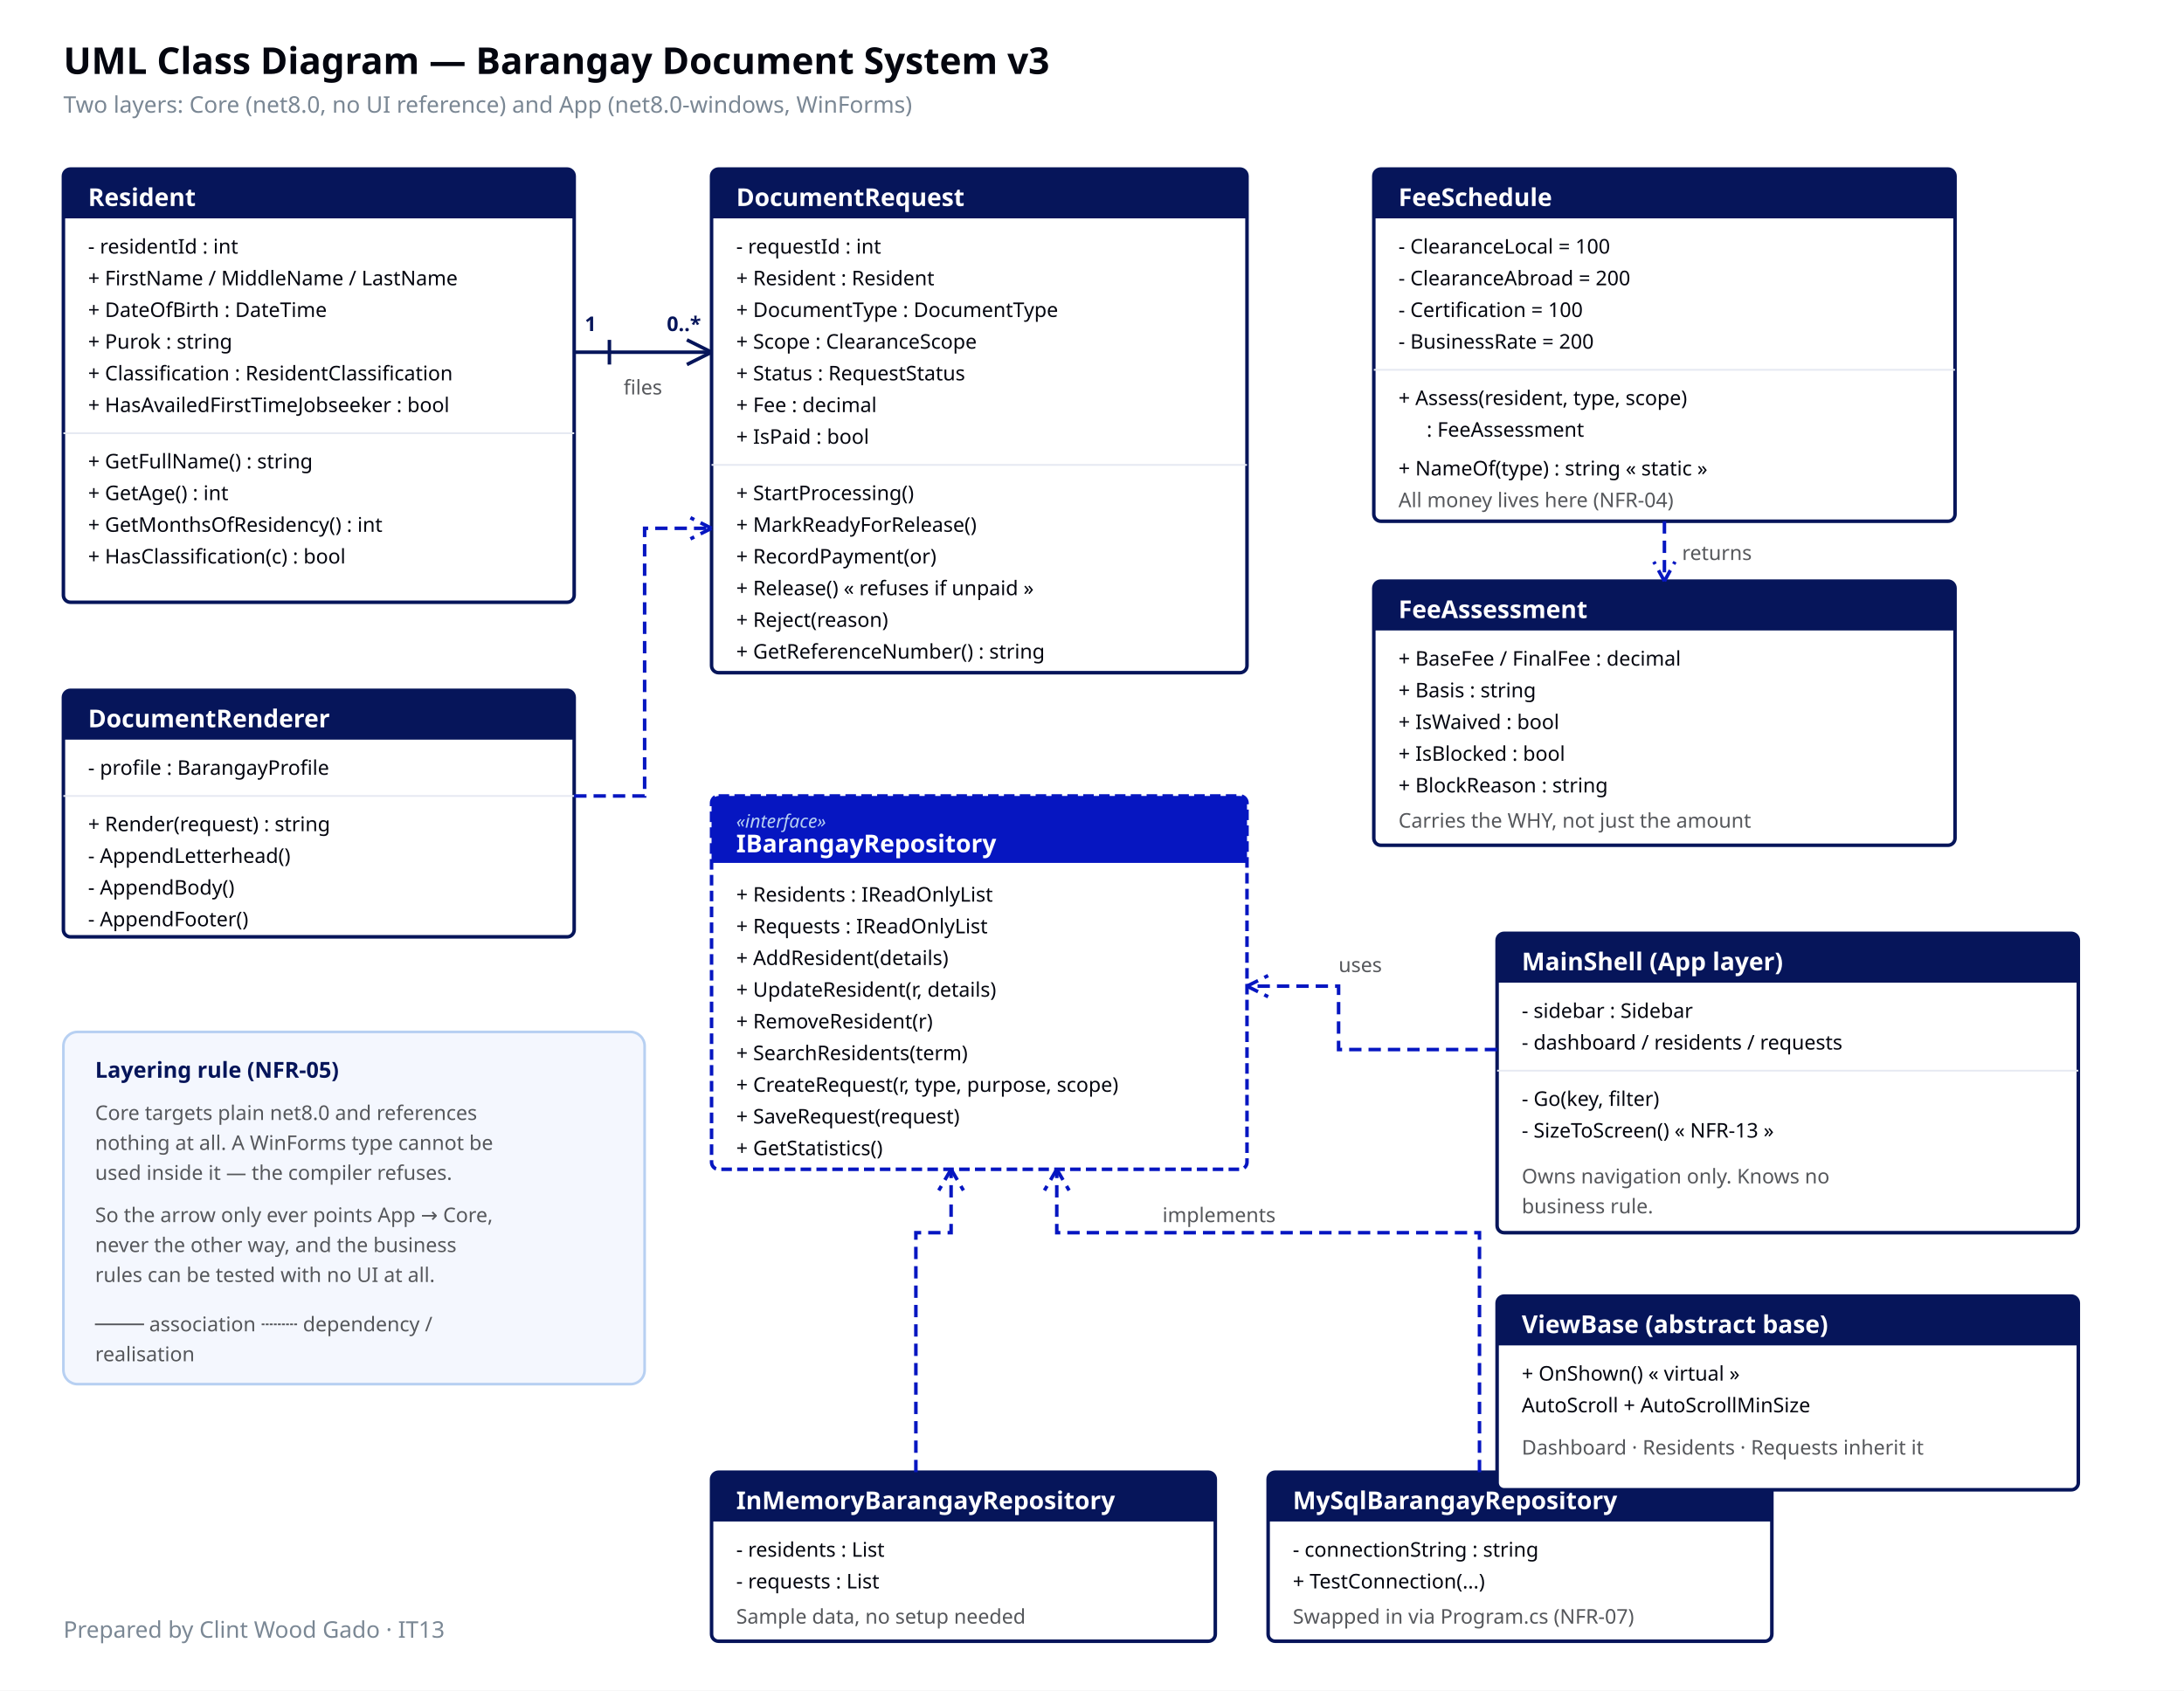
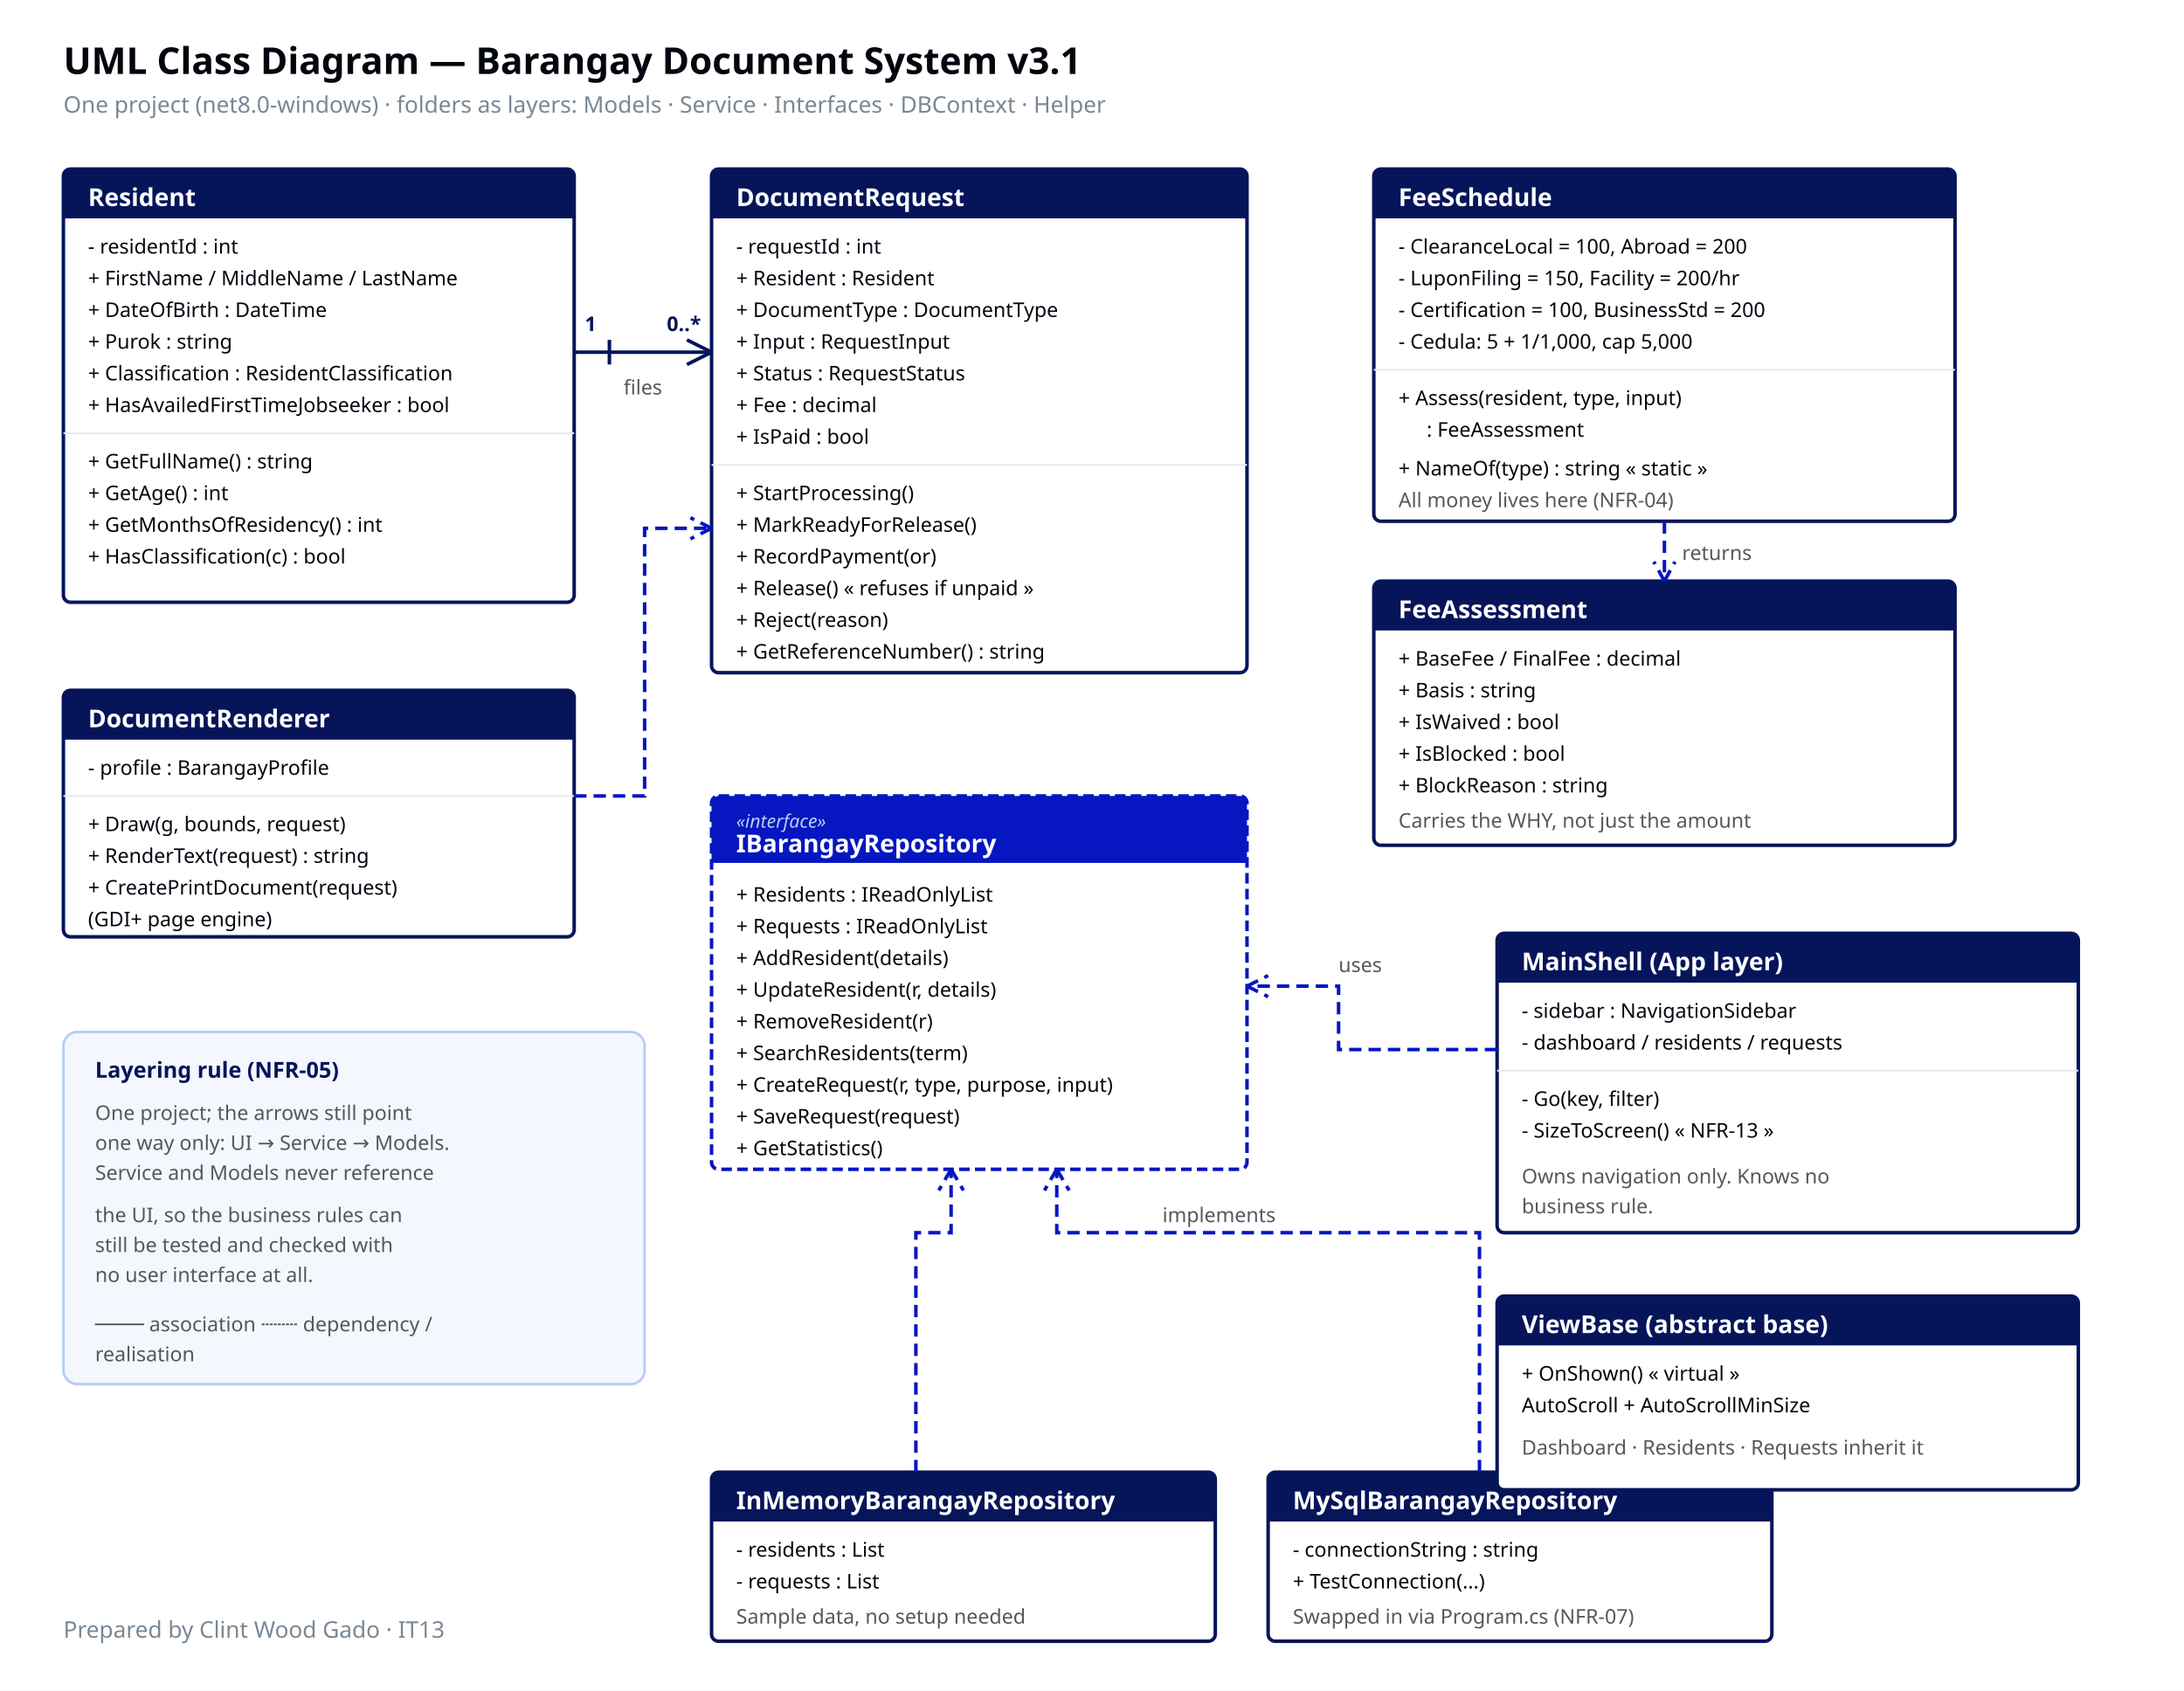
<svg xmlns="http://www.w3.org/2000/svg" viewBox="0 0 1240 960" width="1240" height="960">
  <defs>
    <style>
      text { font-family: "Segoe UI", -apple-system, "Noto Sans", "DejaVu Sans", sans-serif; }
      .mono { font-family: Consolas, "Cascadia Mono", "DejaVu Sans Mono", monospace; }
      .cls     { fill:#FFFFFF; stroke:#06155A; stroke-width:2; }
      .ifc     { fill:#FFFFFF; stroke:#0616C1; stroke-width:2; stroke-dasharray:6 3; }
      .hdr     { fill:#06155A; }
      .hdrI    { fill:#0616C1; }
      .hdrtxt  { fill:#FFFFFF; font-size:14px; font-weight:700; }
      .stereo  { fill:#B7D0F2; font-size:10.5px; font-style:italic; }
      .m       { font-size:11.5px; fill:#04060F; }
      .mono2   { font-size:11.5px; fill:#04060F; }
      .sep     { stroke:#E6E9F2; stroke-width:1; }
      .rel     { stroke:#06155A; stroke-width:2; fill:none; }
      .reld    { stroke:#0616C1; stroke-width:2; fill:none; stroke-dasharray:7 4; }
      .lbl     { font-size:11.5px; fill:#55575B; }
      .card    { font-size:11.5px; fill:#06155A; font-weight:700; }
      .title   { font-size:21px; font-weight:700; fill:#04060F; }
      .sub     { font-size:13px; fill:#7A8794; }
      .notebox { fill:#F4F7FE; stroke:#B7D0F2; stroke-width:1.5; }
      .note    { font-size:11.5px; fill:#55575B; }
      .notehd  { font-size:12.5px; fill:#06155A; font-weight:700; }
    </style>
  </defs>
  <rect width="1240" height="960" fill="#FFFFFF" />
-   <text x="36" y="42" class="title">UML Class Diagram — Barangay Document System v3</text>
-   <text x="36" y="64" class="sub">Two layers: Core (net8.0, no UI reference) and App (net8.0-windows, WinForms)</text>
+   <text x="36" y="42" class="title">UML Class Diagram — Barangay Document System v3.1</text>
+   <text x="36" y="64" class="sub">One project (net8.0-windows) · folders as layers: Models · Service · Interfaces · DBContext · Helper</text>
  <g>
    <rect x="36" y="96" width="290" height="246" rx="4" class="cls" />
    <path d="M36 100 a4 4 0 0 1 4 -4 h282 a4 4 0 0 1 4 4 v24 h-290 z" class="hdr" />
    <text x="50" y="117" class="hdrtxt">Resident</text>
    <text x="50" y="144" class="mono2">- residentId : int</text>
    <text x="50" y="162" class="mono2">+ FirstName / MiddleName / LastName</text>
    <text x="50" y="180" class="mono2">+ DateOfBirth : DateTime</text>
    <text x="50" y="198" class="mono2">+ Purok : string</text>
    <text x="50" y="216" class="mono2">+ Classification : ResidentClassification</text>
    <text x="50" y="234" class="mono2">+ HasAvailedFirstTimeJobseeker : bool</text>
    <line x1="36" y1="246" x2="326" y2="246" class="sep" />
    <text x="50" y="266" class="mono2">+ GetFullName() : string</text>
    <text x="50" y="284" class="mono2">+ GetAge() : int</text>
    <text x="50" y="302" class="mono2">+ GetMonthsOfResidency() : int</text>
    <text x="50" y="320" class="mono2">+ HasClassification(c) : bool</text>
  </g>
  <g>
    <rect x="404" y="96" width="304" height="286" rx="4" class="cls" />
    <path d="M404 100 a4 4 0 0 1 4 -4 h296 a4 4 0 0 1 4 4 v24 h-304 z" class="hdr" />
    <text x="418" y="117" class="hdrtxt">DocumentRequest</text>
    <text x="418" y="144" class="mono2">- requestId : int</text>
    <text x="418" y="162" class="mono2">+ Resident : Resident</text>
    <text x="418" y="180" class="mono2">+ DocumentType : DocumentType</text>
-     <text x="418" y="198" class="mono2">+ Scope : ClearanceScope</text>
+     <text x="418" y="198" class="mono2">+ Input : RequestInput</text>
    <text x="418" y="216" class="mono2">+ Status : RequestStatus</text>
    <text x="418" y="234" class="mono2">+ Fee : decimal</text>
    <text x="418" y="252" class="mono2">+ IsPaid : bool</text>
    <line x1="404" y1="264" x2="708" y2="264" class="sep" />
    <text x="418" y="284" class="mono2">+ StartProcessing()</text>
    <text x="418" y="302" class="mono2">+ MarkReadyForRelease()</text>
    <text x="418" y="320" class="mono2">+ RecordPayment(or)</text>
    <text x="418" y="338" class="mono2">+ Release()   « refuses if unpaid »</text>
    <text x="418" y="356" class="mono2">+ Reject(reason)</text>
    <text x="418" y="374" class="mono2">+ GetReferenceNumber() : string</text>
  </g>
  <g>
    <rect x="780" y="96" width="330" height="200" rx="4" class="cls" />
    <path d="M780 100 a4 4 0 0 1 4 -4 h322 a4 4 0 0 1 4 4 v24 h-330 z" class="hdr" />
    <text x="794" y="117" class="hdrtxt">FeeSchedule</text>
-     <text x="794" y="144" class="mono2">- ClearanceLocal = 100</text>
-     <text x="794" y="162" class="mono2">- ClearanceAbroad = 200</text>
-     <text x="794" y="180" class="mono2">- Certification = 100</text>
-     <text x="794" y="198" class="mono2">- BusinessRate = 200</text>
+     <text x="794" y="144" class="mono2">- ClearanceLocal = 100, Abroad = 200</text>
+     <text x="794" y="162" class="mono2">- LuponFiling = 150, Facility = 200/hr</text>
+     <text x="794" y="180" class="mono2">- Certification = 100, BusinessStd = 200</text>
+     <text x="794" y="198" class="mono2">- Cedula: 5 + 1/1,000, cap 5,000</text>
    <line x1="780" y1="210" x2="1110" y2="210" class="sep" />
-     <text x="794" y="230" class="mono2">+ Assess(resident, type, scope)</text>
+     <text x="794" y="230" class="mono2">+ Assess(resident, type, input)</text>
    <text x="810" y="248" class="mono2">: FeeAssessment</text>
    <text x="794" y="270" class="mono2">+ NameOf(type) : string  « static »</text>
    <text x="794" y="288" class="note">All money lives here (NFR-04)</text>
  </g>
  <g>
    <rect x="780" y="330" width="330" height="150" rx="4" class="cls" />
    <path d="M780 334 a4 4 0 0 1 4 -4 h322 a4 4 0 0 1 4 4 v24 h-330 z" class="hdr" />
    <text x="794" y="351" class="hdrtxt">FeeAssessment</text>
    <text x="794" y="378" class="mono2">+ BaseFee / FinalFee : decimal</text>
    <text x="794" y="396" class="mono2">+ Basis : string</text>
    <text x="794" y="414" class="mono2">+ IsWaived : bool</text>
    <text x="794" y="432" class="mono2">+ IsBlocked : bool</text>
    <text x="794" y="450" class="mono2">+ BlockReason : string</text>
    <text x="794" y="470" class="note">Carries the WHY, not just the amount</text>
  </g>
  <g>
    <rect x="404" y="452" width="304" height="212" rx="4" class="ifc" />
    <path d="M404 456 a4 4 0 0 1 4 -4 h296 a4 4 0 0 1 4 4 v34 h-304 z" class="hdrI" />
    <text x="418" y="470" class="stereo">«interface»</text>
    <text x="418" y="484" class="hdrtxt">IBarangayRepository</text>
    <text x="418" y="512" class="mono2">+ Residents : IReadOnlyList</text>
    <text x="418" y="530" class="mono2">+ Requests : IReadOnlyList</text>
    <text x="418" y="548" class="mono2">+ AddResident(details)</text>
    <text x="418" y="566" class="mono2">+ UpdateResident(r, details)</text>
    <text x="418" y="584" class="mono2">+ RemoveResident(r)</text>
    <text x="418" y="602" class="mono2">+ SearchResidents(term)</text>
-     <text x="418" y="620" class="mono2">+ CreateRequest(r, type, purpose, scope)</text>
+     <text x="418" y="620" class="mono2">+ CreateRequest(r, type, purpose, input)</text>
    <text x="418" y="638" class="mono2">+ SaveRequest(request)</text>
    <text x="418" y="656" class="mono2">+ GetStatistics()</text>
  </g>
  <g>
    <rect x="404" y="836" width="286" height="96" rx="4" class="cls" />
    <path d="M404 840 a4 4 0 0 1 4 -4 h278 a4 4 0 0 1 4 4 v24 h-286 z" class="hdr" />
    <text x="418" y="857" class="hdrtxt">InMemoryBarangayRepository</text>
    <text x="418" y="884" class="mono2">- residents : List</text>
    <text x="418" y="902" class="mono2">- requests : List</text>
    <text x="418" y="922" class="note">Sample data, no setup needed</text>
  </g>
  <g>
    <rect x="720" y="836" width="286" height="96" rx="4" class="cls" />
    <path d="M720 840 a4 4 0 0 1 4 -4 h278 a4 4 0 0 1 4 4 v24 h-286 z" class="hdr" />
    <text x="734" y="857" class="hdrtxt">MySqlBarangayRepository</text>
    <text x="734" y="884" class="mono2">- connectionString : string</text>
    <text x="734" y="902" class="mono2">+ TestConnection(...)</text>
    <text x="734" y="922" class="note">Swapped in via Program.cs (NFR-07)</text>
  </g>
  <g>
    <rect x="36" y="392" width="290" height="140" rx="4" class="cls" />
    <path d="M36 396 a4 4 0 0 1 4 -4 h282 a4 4 0 0 1 4 4 v24 h-290 z" class="hdr" />
    <text x="50" y="413" class="hdrtxt">DocumentRenderer</text>
    <text x="50" y="440" class="mono2">- profile : BarangayProfile</text>
    <line x1="36" y1="452" x2="326" y2="452" class="sep" />
-     <text x="50" y="472" class="mono2">+ Render(request) : string</text>
-     <text x="50" y="490" class="mono2">- AppendLetterhead()</text>
-     <text x="50" y="508" class="mono2">- AppendBody()</text>
-     <text x="50" y="526" class="mono2">- AppendFooter()</text>
+     <text x="50" y="472" class="mono2">+ Draw(g, bounds, request)</text>
+     <text x="50" y="490" class="mono2">+ RenderText(request) : string</text>
+     <text x="50" y="508" class="mono2">+ CreatePrintDocument(request)</text>
+     <text x="50" y="526" class="mono2">  (GDI+ page engine)</text>
  </g>
  <g>
    <rect x="850" y="530" width="330" height="170" rx="4" class="cls" />
    <path d="M850 534 a4 4 0 0 1 4 -4 h322 a4 4 0 0 1 4 4 v24 h-330 z" class="hdr" />
    <text x="864" y="551" class="hdrtxt">MainShell  (App layer)</text>
-     <text x="864" y="578" class="mono2">- sidebar : Sidebar</text>
+     <text x="864" y="578" class="mono2">- sidebar : NavigationSidebar</text>
    <text x="864" y="596" class="mono2">- dashboard / residents / requests</text>
    <line x1="850" y1="608" x2="1180" y2="608" class="sep" />
    <text x="864" y="628" class="mono2">- Go(key, filter)</text>
    <text x="864" y="646" class="mono2">- SizeToScreen()   « NFR-13 »</text>
    <text x="864" y="672" class="note">Owns navigation only. Knows no</text>
    <text x="864" y="689" class="note">business rule.</text>
  </g>
  <g>
    <rect x="850" y="736" width="330" height="110" rx="4" class="cls" />
    <path d="M850 740 a4 4 0 0 1 4 -4 h322 a4 4 0 0 1 4 4 v24 h-330 z" class="hdr" />
    <text x="864" y="757" class="hdrtxt">ViewBase (abstract base)</text>
    <text x="864" y="784" class="mono2">+ OnShown()   « virtual »</text>
    <text x="864" y="802" class="mono2">AutoScroll + AutoScrollMinSize</text>
    <text x="864" y="826" class="note">Dashboard · Residents · Requests inherit it</text>
  </g>
  <path d="M326 200 H404" class="rel" />
  <path d="M346 193 V207" class="rel" />
  <path d="M404 200 l-14 -7 M404 200 l-14 7" class="rel" />
  <text x="332" y="188" class="card">1</text>
  <text x="398" y="188" class="card" text-anchor="end">0..*</text>
  <text x="365" y="224" class="lbl" text-anchor="middle">files</text>
  <path d="M945 296 V330" class="reld" />
  <path d="M945 330 l-6 -11 M945 330 l6 -11" class="reld" />
  <text x="955" y="318" class="lbl">returns</text>
  <path d="M520 836 V700 H540 V664" class="reld" />
  <path d="M540 664 l-7 12 M540 664 l7 12" class="reld" />
  <path d="M840 836 V700 H600 V664" class="reld" />
  <path d="M600 664 l-7 12 M600 664 l7 12" class="reld" />
  <text x="660" y="694" class="lbl">implements</text>
  <path d="M850 596 H760 V560 H708" class="reld" />
  <path d="M708 560 l12 -6 M708 560 l12 6" class="reld" />
  <text x="760" y="552" class="lbl">uses</text>
  <path d="M326 452 H366 V300 H404" class="reld" />
  <path d="M404 300 l-12 -6 M404 300 l-12 6" class="reld" />
  <g>
    <rect x="36" y="586" width="330" height="200" rx="8" class="notebox" />
    <text x="54" y="612" class="notehd">Layering rule (NFR-05)</text>
-     <text x="54" y="636" class="note">Core targets plain net8.0 and references</text>
-     <text x="54" y="653" class="note">nothing at all. A WinForms type cannot be</text>
-     <text x="54" y="670" class="note">used inside it — the compiler refuses.</text>
-     <text x="54" y="694" class="note">So the arrow only ever points App → Core,</text>
-     <text x="54" y="711" class="note">never the other way, and the business</text>
-     <text x="54" y="728" class="note">rules can be tested with no UI at all.</text>
+     <text x="54" y="636" class="note">One project; the arrows still point</text>
+     <text x="54" y="653" class="note">one way only: UI → Service → Models.</text>
+     <text x="54" y="670" class="note">Service and Models never reference</text>
+     <text x="54" y="694" class="note">the UI, so the business rules can</text>
+     <text x="54" y="711" class="note">still be tested and checked with</text>
+     <text x="54" y="728" class="note">no user interface at all.</text>
    <text x="54" y="756" class="note">──── association      ┄┄┄ dependency /</text>
    <text x="54" y="773" class="note">                              realisation</text>
  </g>
  <text x="36" y="930" class="sub">Prepared by Clint Wood Gado · IT13</text>
</svg>
